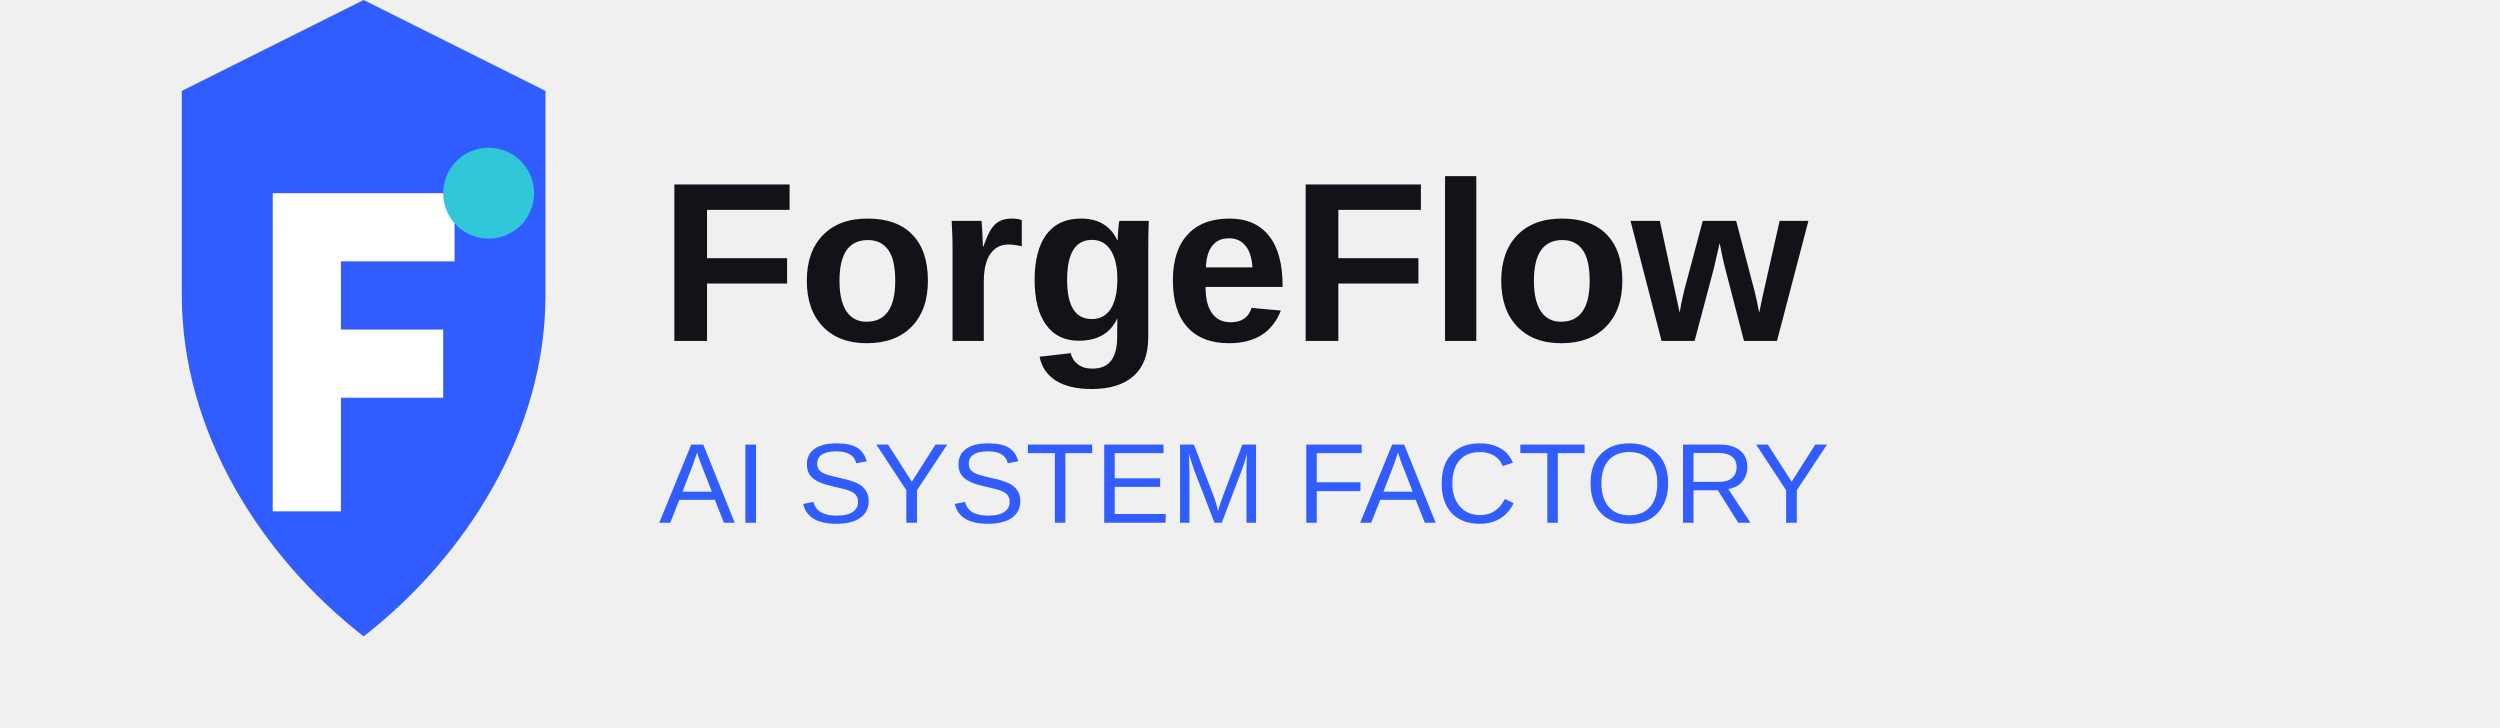
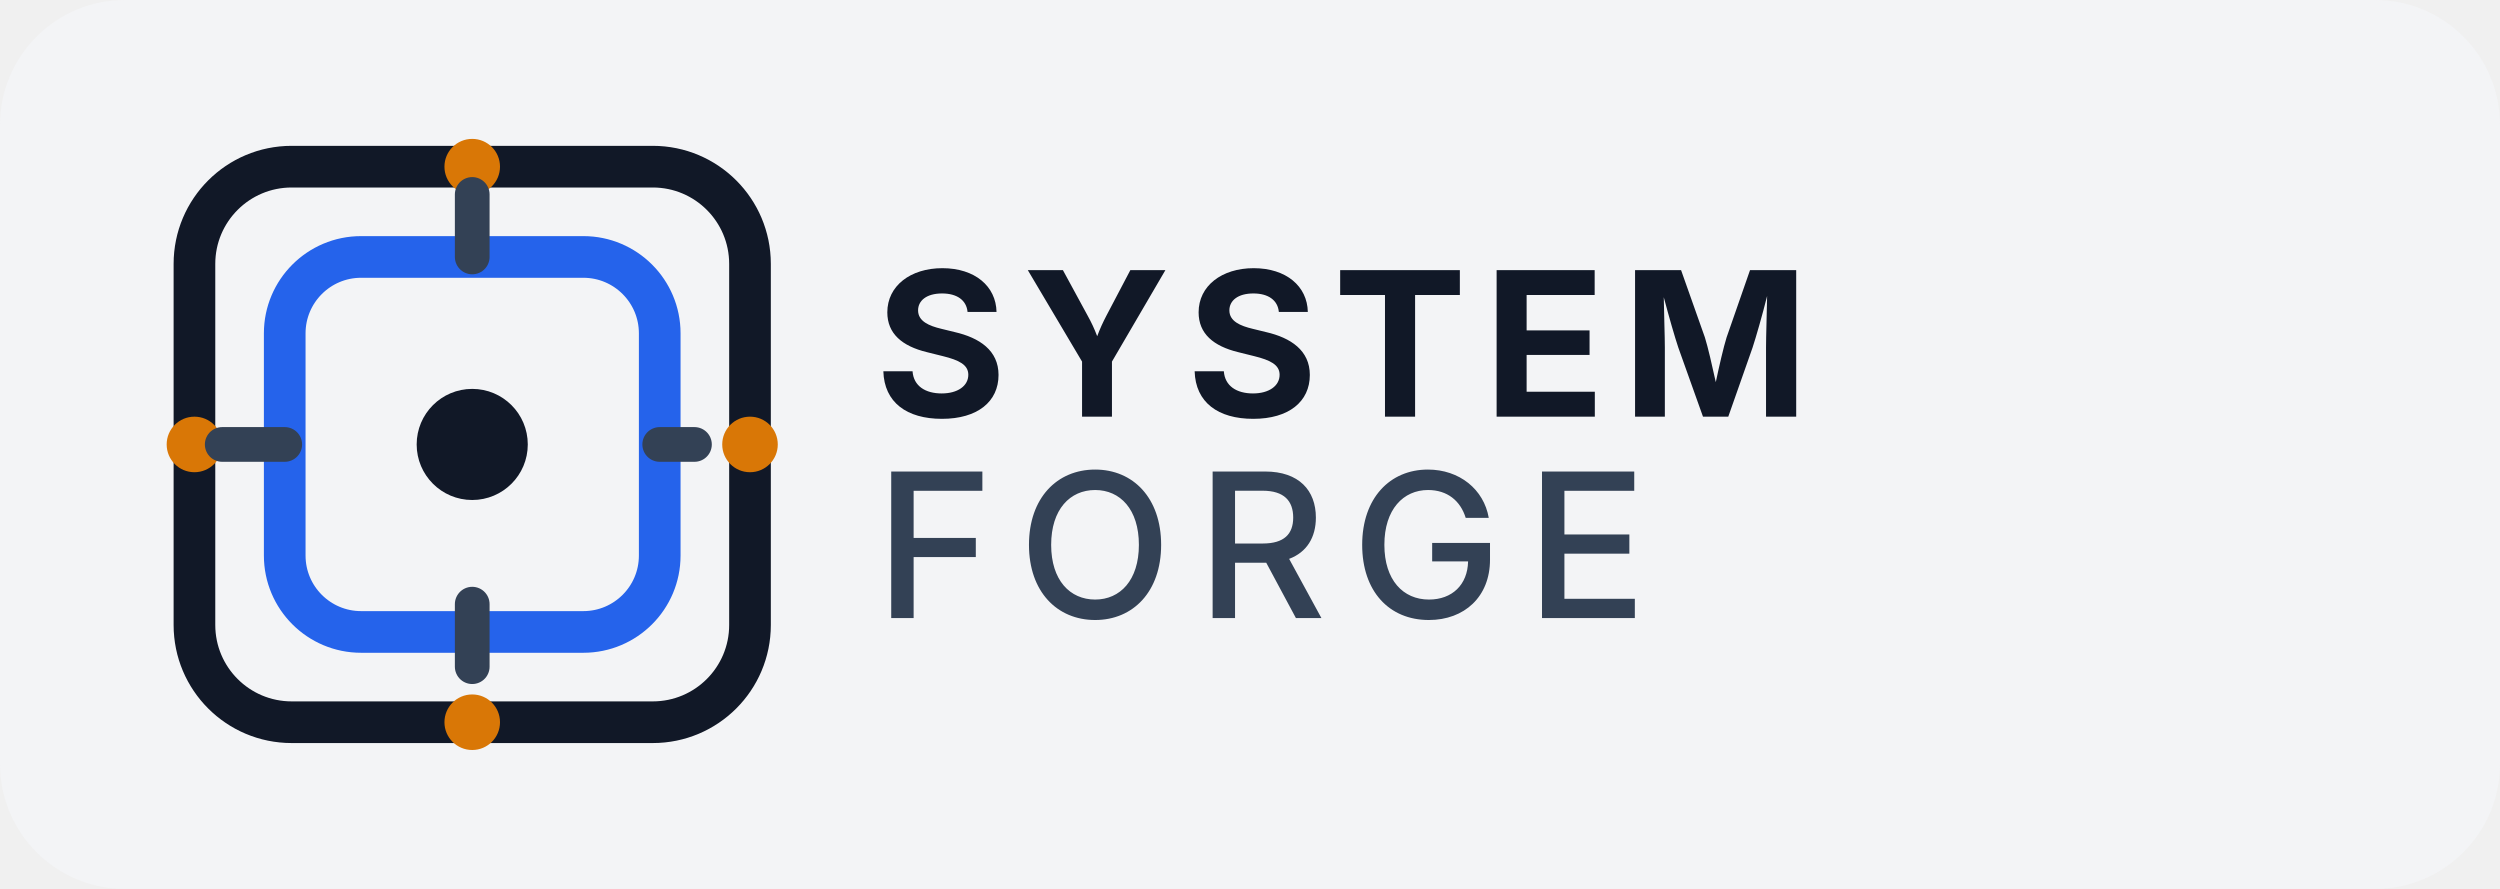
- <svg xmlns="http://www.w3.org/2000/svg" viewBox="0 0 220 64" width="220" height="64" role="img" aria-label="ForgeFlow AI">
-   <path d="M16 8 32 0l16 8v18c0 12-7 23-16 30C23 49 16 38 16 26V8Z" fill="#315CFF" />
-   <path d="M24 17h16v6H30v6h9v6h-9v10h-6V17Z" fill="#FFFFFF" />
-   <circle cx="43" cy="17" r="4" fill="#30C7D9" />
-   <text x="58" y="30" font-family="Arial, sans-serif" font-size="20" font-weight="700" fill="#111318">ForgeFlow</text>
-   <text x="58" y="46" font-family="Arial, sans-serif" font-size="10" fill="#315CFF">AI SYSTEM FACTORY</text>
+ <svg xmlns="http://www.w3.org/2000/svg" viewBox="0 0 720 256" role="img" aria-labelledby="title desc">
+   <rect width="720" height="256" rx="36" fill="#F3F4F6" />
+   <g transform="translate(24 0)">
+     <rect x="32" y="48" width="160" height="160" rx="28" fill="none" stroke="#111827" stroke-width="12" stroke-linejoin="round" />
+     <rect x="58" y="74" width="108" height="108" rx="22" fill="none" stroke="#2563EB" stroke-width="12" stroke-linejoin="round" />
+     <circle cx="112" cy="128" r="16" fill="#111827" />
+     <circle cx="112" cy="48" r="8" fill="#D97706" />
+     <circle cx="192" cy="128" r="8" fill="#D97706" />
+     <circle cx="112" cy="208" r="8" fill="#D97706" />
+     <circle cx="32" cy="128" r="8" fill="#D97706" />
+     <path d="M112 56V74M176 128H166M112 192V174M40 128H58" fill="none" stroke="#334155" stroke-width="10" stroke-linecap="round" />
+   </g>
+   <g fill="#111827" font-family="Inter, Arial, sans-serif">
+     <text x="252" y="120" font-size="58" font-weight="700" letter-spacing="0.08em">SYSTEM</text>
+     <text x="252" y="178" font-size="58" font-weight="500" letter-spacing="0.12em" fill="#334155">FORGE</text>
+   </g>
</svg>
